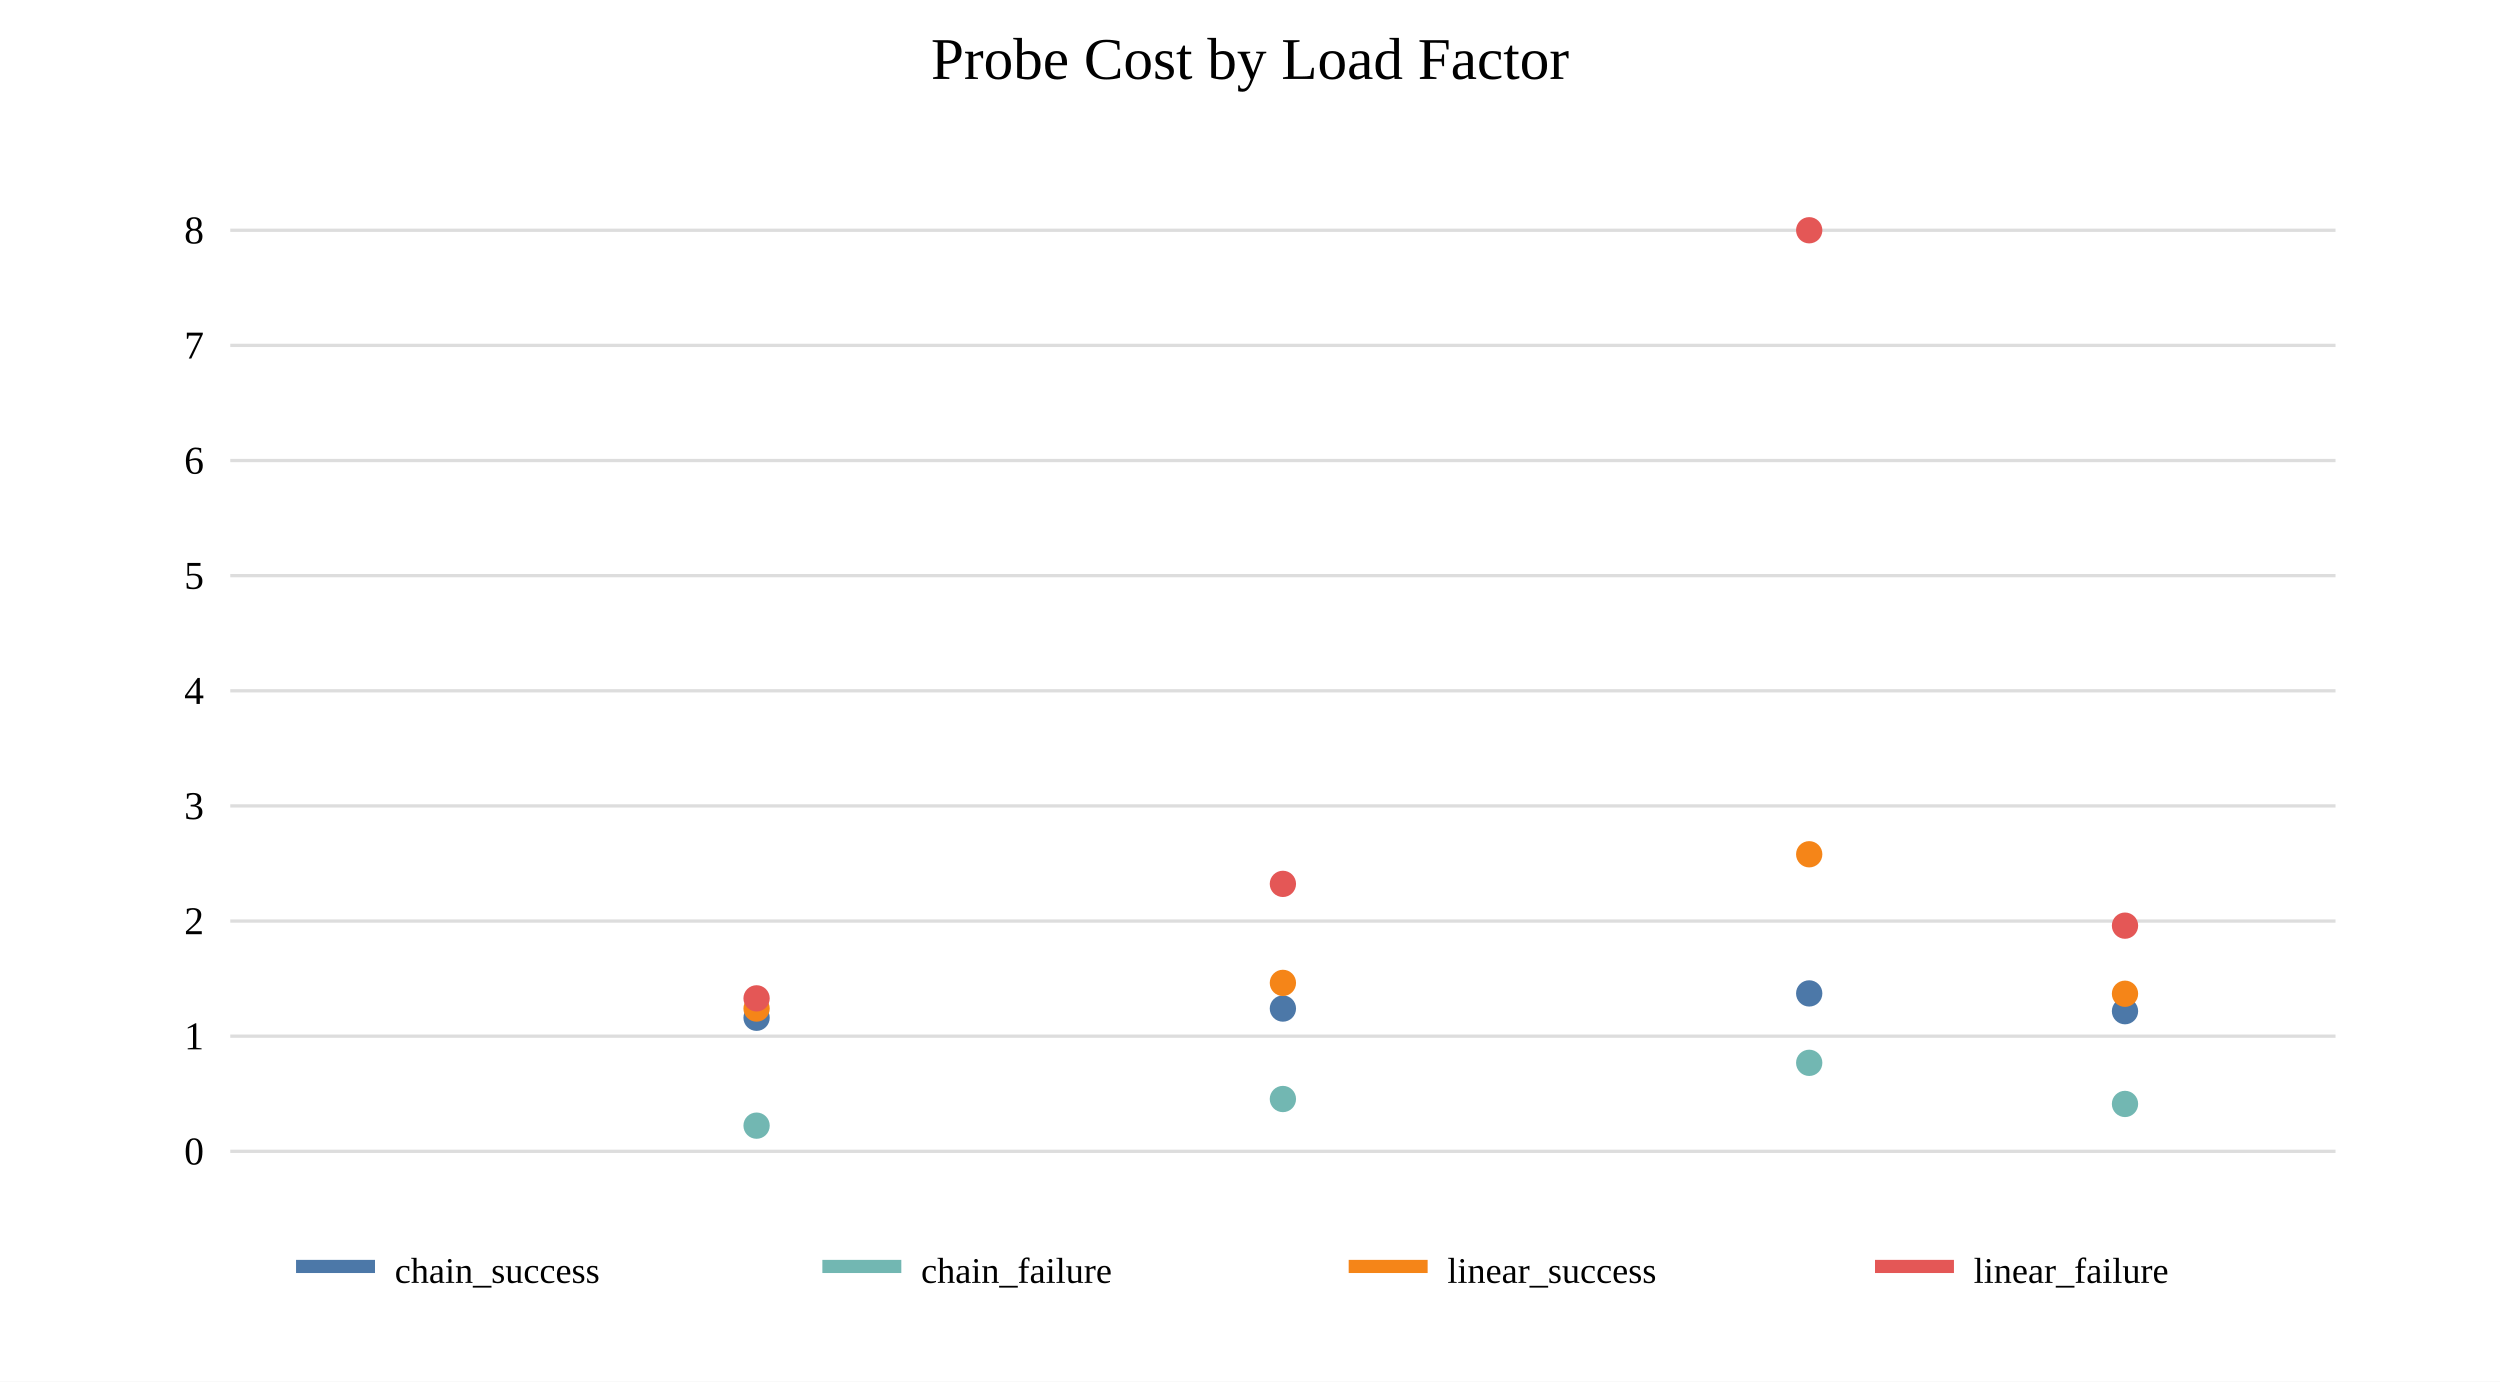
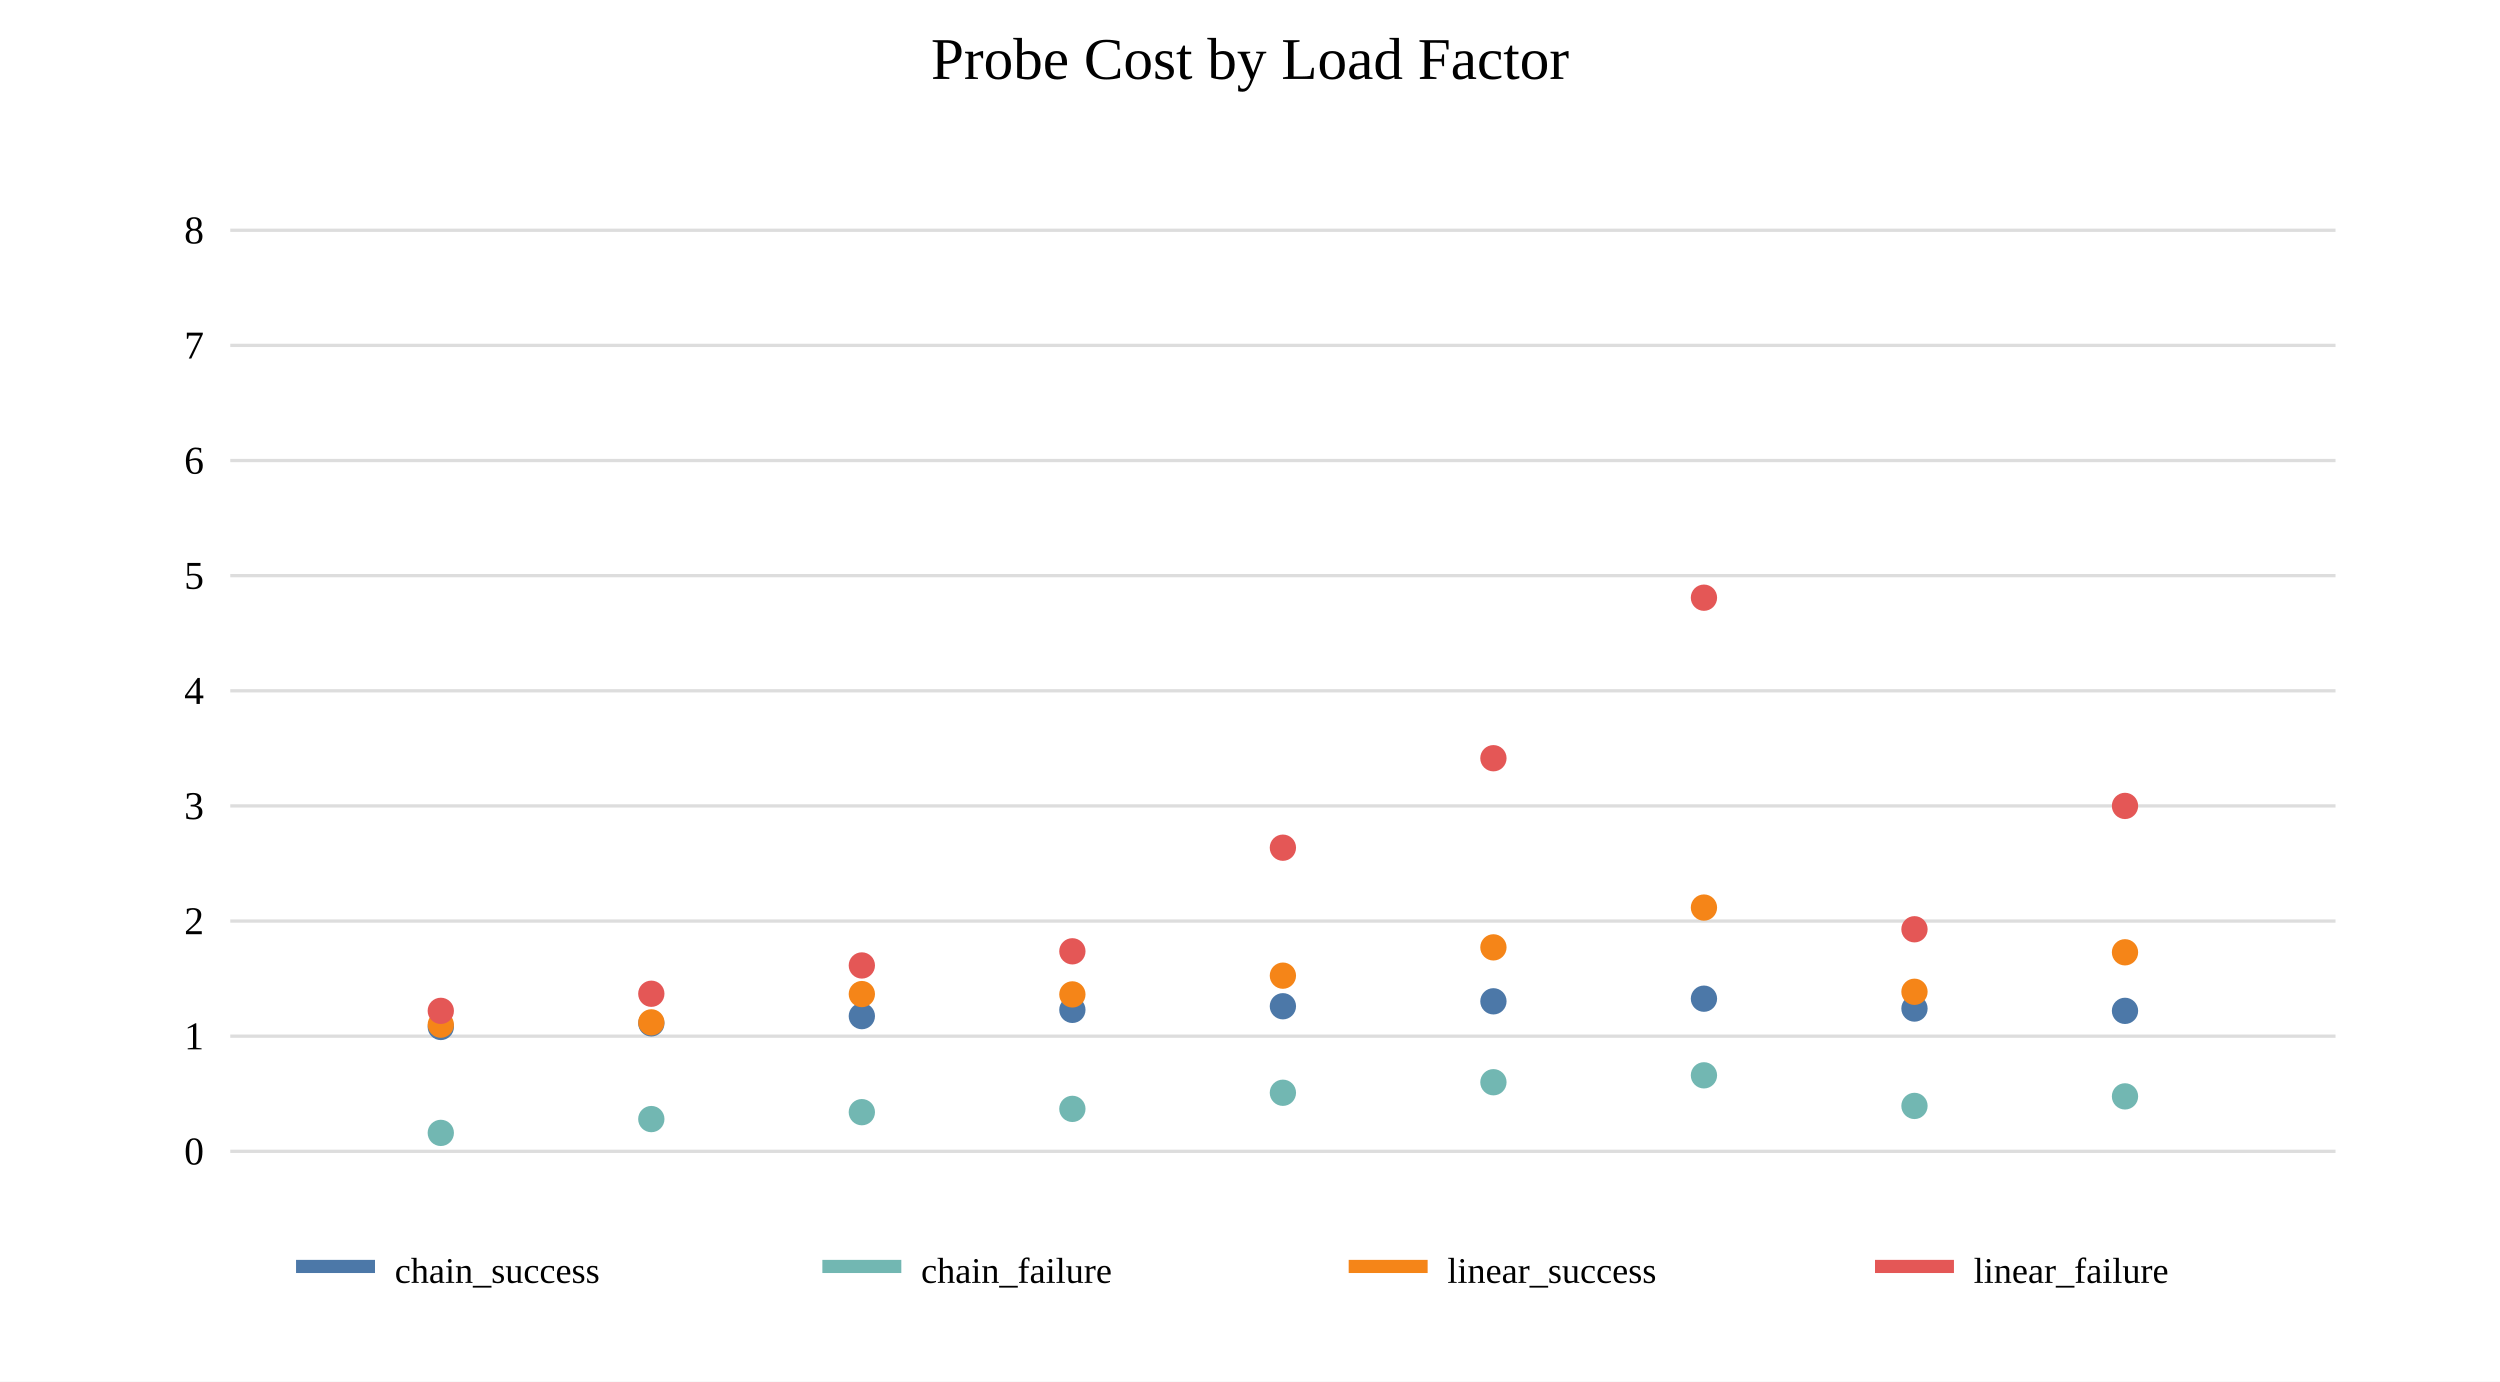
<svg xmlns="http://www.w3.org/2000/svg" width="760" height="420">
  <rect width="100%" height="100%" fill="white" />
  <text x="380" y="24" text-anchor="middle" font-size="18">Probe Cost by Load Factor</text>
  <line x1="70" y1="350.0" x2="710" y2="350.0" stroke="#ddd" />
  <text x="62" y="354.0" text-anchor="end" font-size="12">0</text>
  <line x1="70" y1="315.0" x2="710" y2="315.0" stroke="#ddd" />
  <text x="62" y="319.0" text-anchor="end" font-size="12">1</text>
  <line x1="70" y1="280.0" x2="710" y2="280.0" stroke="#ddd" />
  <text x="62" y="284.0" text-anchor="end" font-size="12">2</text>
  <line x1="70" y1="245.0" x2="710" y2="245.0" stroke="#ddd" />
  <text x="62" y="249.0" text-anchor="end" font-size="12">3</text>
  <line x1="70" y1="210.0" x2="710" y2="210.0" stroke="#ddd" />
  <text x="62" y="214.0" text-anchor="end" font-size="12">4</text>
  <line x1="70" y1="175.0" x2="710" y2="175.0" stroke="#ddd" />
  <text x="62" y="179.0" text-anchor="end" font-size="12">5</text>
  <line x1="70" y1="140.0" x2="710" y2="140.0" stroke="#ddd" />
  <text x="62" y="144.0" text-anchor="end" font-size="12">6</text>
  <line x1="70" y1="105.0" x2="710" y2="105.0" stroke="#ddd" />
  <text x="62" y="109.0" text-anchor="end" font-size="12">7</text>
  <line x1="70" y1="70.0" x2="710" y2="70.0" stroke="#ddd" />
  <text x="62" y="74.0" text-anchor="end" font-size="12">8</text>
-   <circle cx="230.0" cy="309.4" r="4" fill="#4c78a8" />
-   <circle cx="230.0" cy="342.2" r="4" fill="#72b7b2" />
-   <circle cx="230.0" cy="306.6" r="4" fill="#f58518" />
-   <circle cx="230.0" cy="303.5" r="4" fill="#e45756" />
-   <circle cx="390.0" cy="306.6" r="4" fill="#4c78a8" />
-   <circle cx="390.0" cy="334.1" r="4" fill="#72b7b2" />
-   <circle cx="390.0" cy="298.8" r="4" fill="#f58518" />
-   <circle cx="390.0" cy="268.7" r="4" fill="#e45756" />
-   <circle cx="550.0" cy="302.0" r="4" fill="#4c78a8" />
-   <circle cx="550.0" cy="323.1" r="4" fill="#72b7b2" />
-   <circle cx="550.0" cy="259.7" r="4" fill="#f58518" />
-   <circle cx="550.0" cy="70.0" r="4" fill="#e45756" />
-   <circle cx="646.0" cy="307.4" r="4" fill="#4c78a8" />
-   <circle cx="646.0" cy="335.6" r="4" fill="#72b7b2" />
-   <circle cx="646.0" cy="302.1" r="4" fill="#f58518" />
-   <circle cx="646.0" cy="281.4" r="4" fill="#e45756" />
+   <circle cx="134.0" cy="312.2" r="4" fill="#4c78a8" />
+   <circle cx="134.0" cy="344.4" r="4" fill="#72b7b2" />
+   <circle cx="134.0" cy="311.5" r="4" fill="#f58518" />
+   <circle cx="134.0" cy="307.3" r="4" fill="#e45756" />
+   <circle cx="198.0" cy="311.1" r="4" fill="#4c78a8" />
+   <circle cx="198.0" cy="340.2" r="4" fill="#72b7b2" />
+   <circle cx="198.0" cy="310.8" r="4" fill="#f58518" />
+   <circle cx="198.0" cy="302.1" r="4" fill="#e45756" />
+   <circle cx="262.0" cy="308.9" r="4" fill="#4c78a8" />
+   <circle cx="262.0" cy="338.1" r="4" fill="#72b7b2" />
+   <circle cx="262.0" cy="302.2" r="4" fill="#f58518" />
+   <circle cx="262.0" cy="293.5" r="4" fill="#e45756" />
+   <circle cx="326.0" cy="307.0" r="4" fill="#4c78a8" />
+   <circle cx="326.0" cy="337.1" r="4" fill="#72b7b2" />
+   <circle cx="326.0" cy="302.3" r="4" fill="#f58518" />
+   <circle cx="326.0" cy="289.2" r="4" fill="#e45756" />
+   <circle cx="390.0" cy="305.9" r="4" fill="#4c78a8" />
+   <circle cx="390.0" cy="332.2" r="4" fill="#72b7b2" />
+   <circle cx="390.0" cy="296.6" r="4" fill="#f58518" />
+   <circle cx="390.0" cy="257.7" r="4" fill="#e45756" />
+   <circle cx="454.0" cy="304.4" r="4" fill="#4c78a8" />
+   <circle cx="454.0" cy="329.0" r="4" fill="#72b7b2" />
+   <circle cx="454.0" cy="288.0" r="4" fill="#f58518" />
+   <circle cx="454.0" cy="230.5" r="4" fill="#e45756" />
+   <circle cx="518.0" cy="303.6" r="4" fill="#4c78a8" />
+   <circle cx="518.0" cy="326.9" r="4" fill="#72b7b2" />
+   <circle cx="518.0" cy="275.9" r="4" fill="#f58518" />
+   <circle cx="518.0" cy="181.7" r="4" fill="#e45756" />
+   <circle cx="582.0" cy="306.6" r="4" fill="#4c78a8" />
+   <circle cx="582.0" cy="336.2" r="4" fill="#72b7b2" />
+   <circle cx="582.0" cy="301.5" r="4" fill="#f58518" />
+   <circle cx="582.0" cy="282.5" r="4" fill="#e45756" />
+   <circle cx="646.0" cy="307.3" r="4" fill="#4c78a8" />
+   <circle cx="646.0" cy="333.3" r="4" fill="#72b7b2" />
+   <circle cx="646.0" cy="289.5" r="4" fill="#f58518" />
+   <circle cx="646.0" cy="245.0" r="4" fill="#e45756" />
  <line x1="90" y1="385" x2="114" y2="385" stroke="#4c78a8" stroke-width="4" />
  <text x="120" y="390" font-size="11">chain_success</text>
  <line x1="250" y1="385" x2="274" y2="385" stroke="#72b7b2" stroke-width="4" />
  <text x="280" y="390" font-size="11">chain_failure</text>
  <line x1="410" y1="385" x2="434" y2="385" stroke="#f58518" stroke-width="4" />
  <text x="440" y="390" font-size="11">linear_success</text>
  <line x1="570" y1="385" x2="594" y2="385" stroke="#e45756" stroke-width="4" />
  <text x="600" y="390" font-size="11">linear_failure</text>
</svg>
